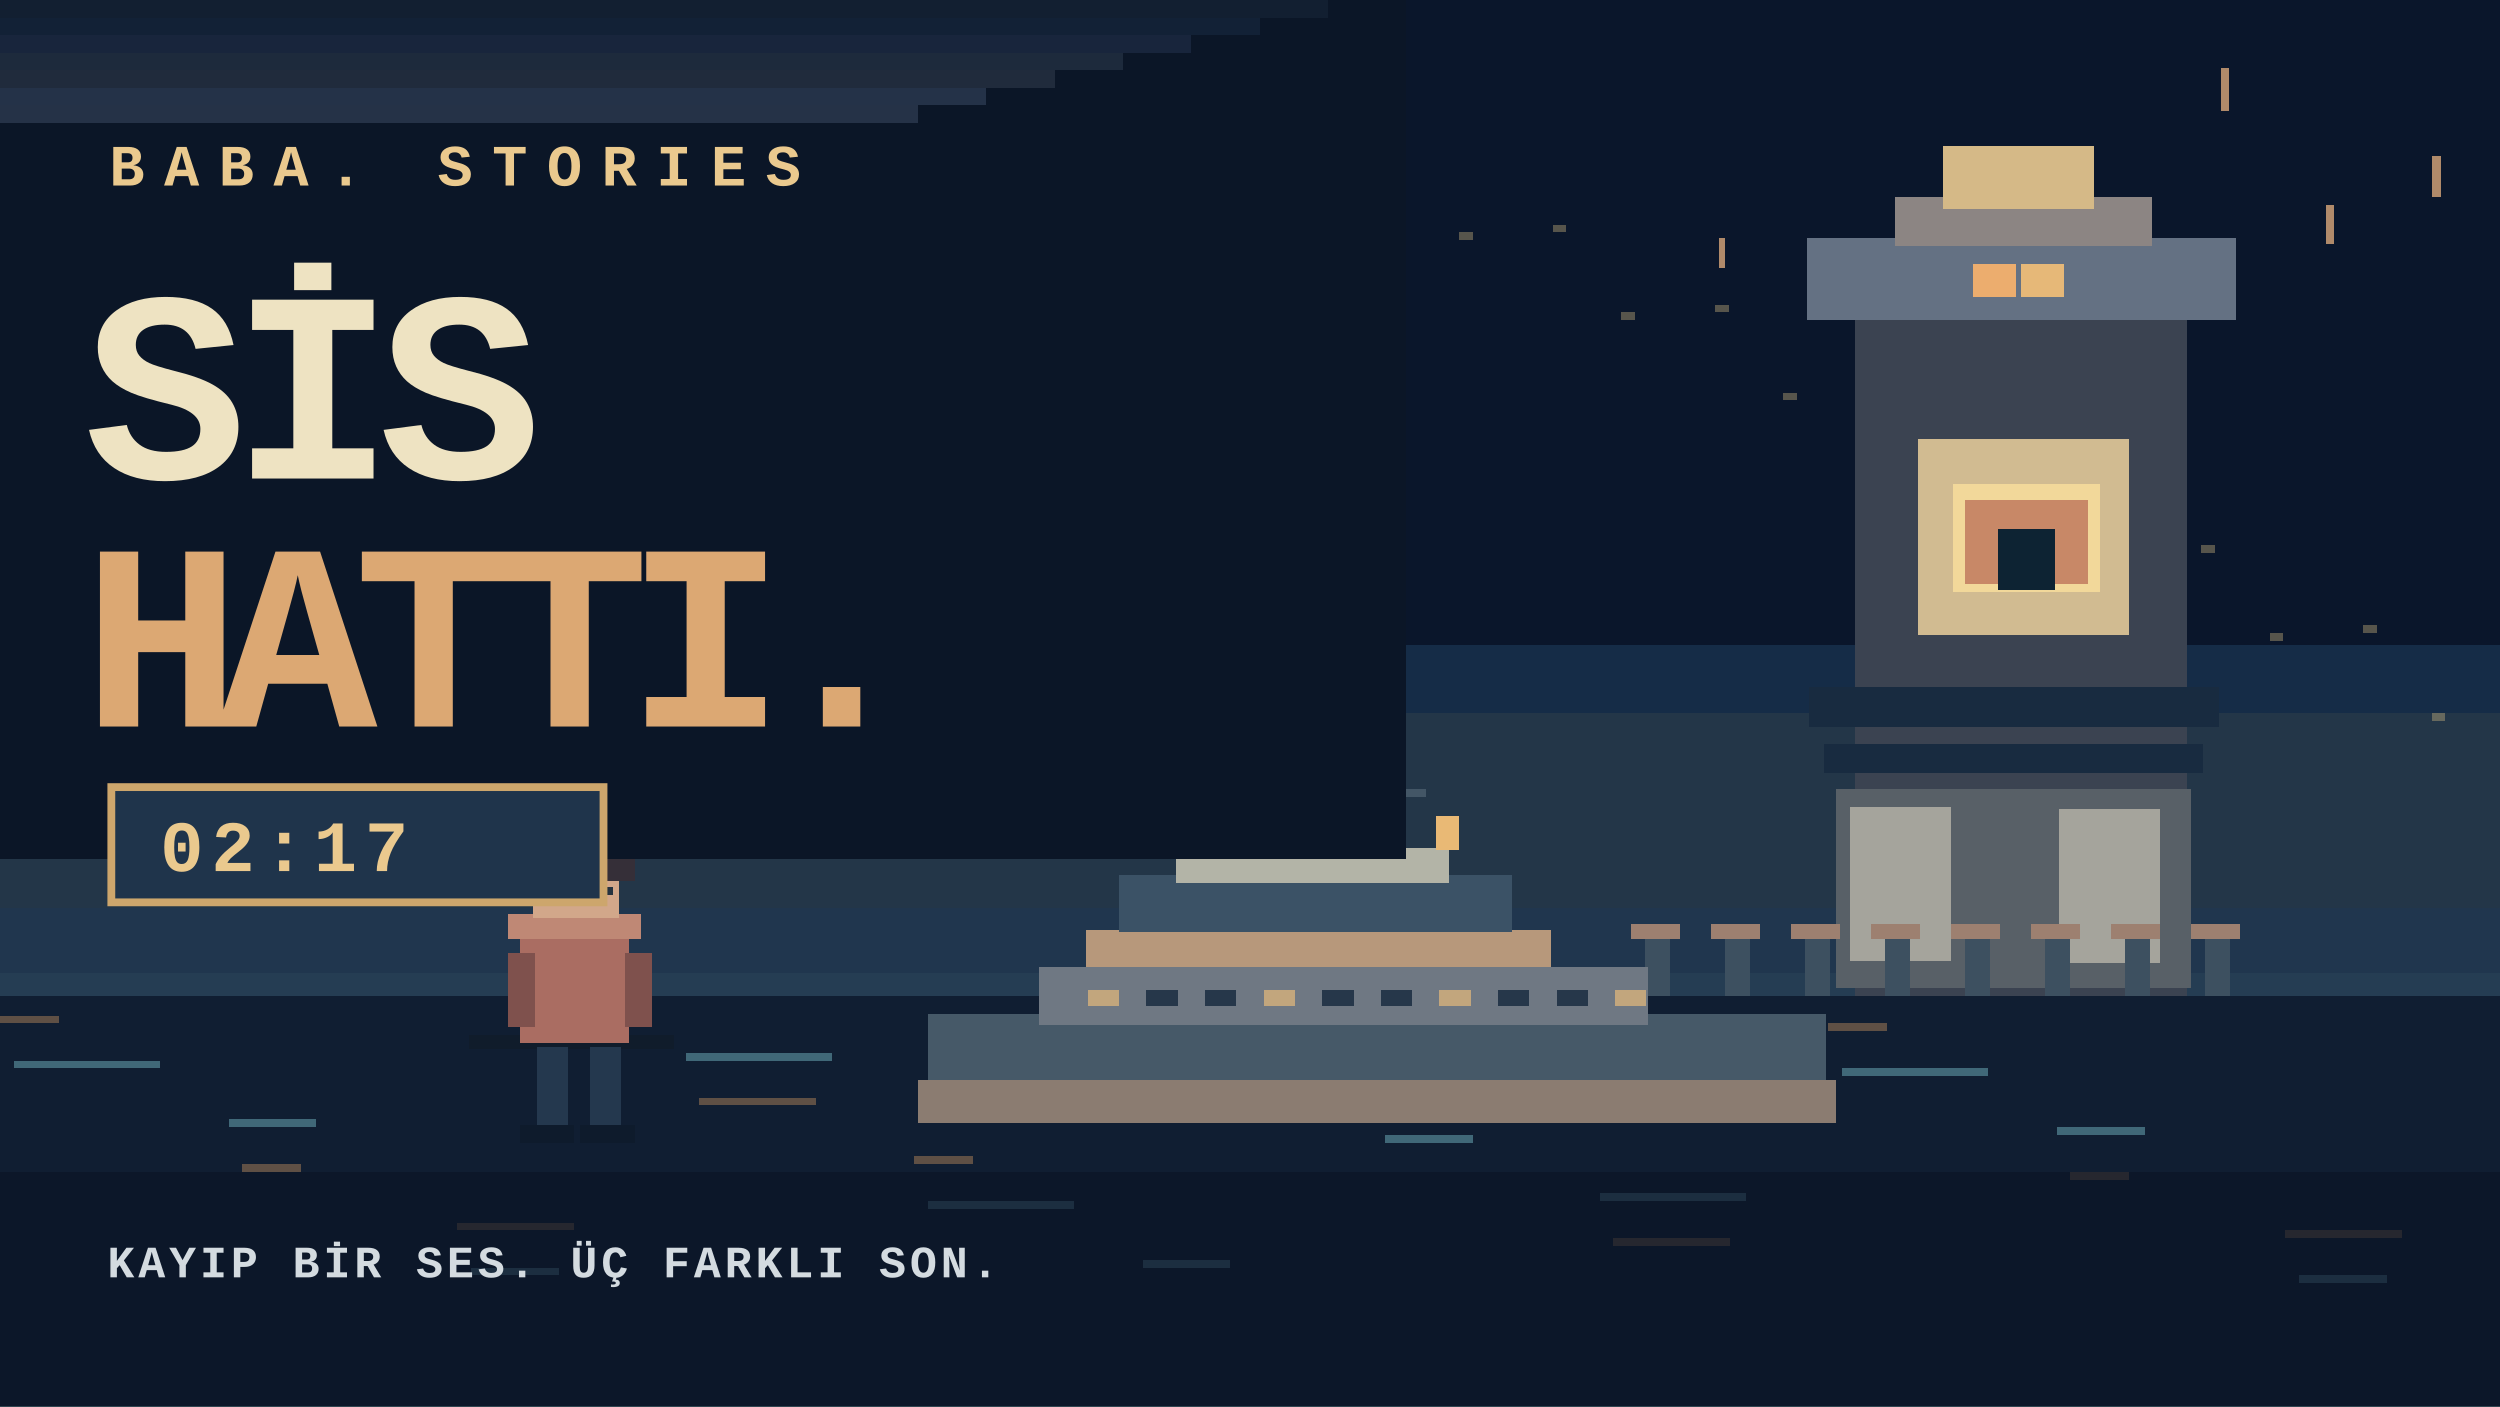
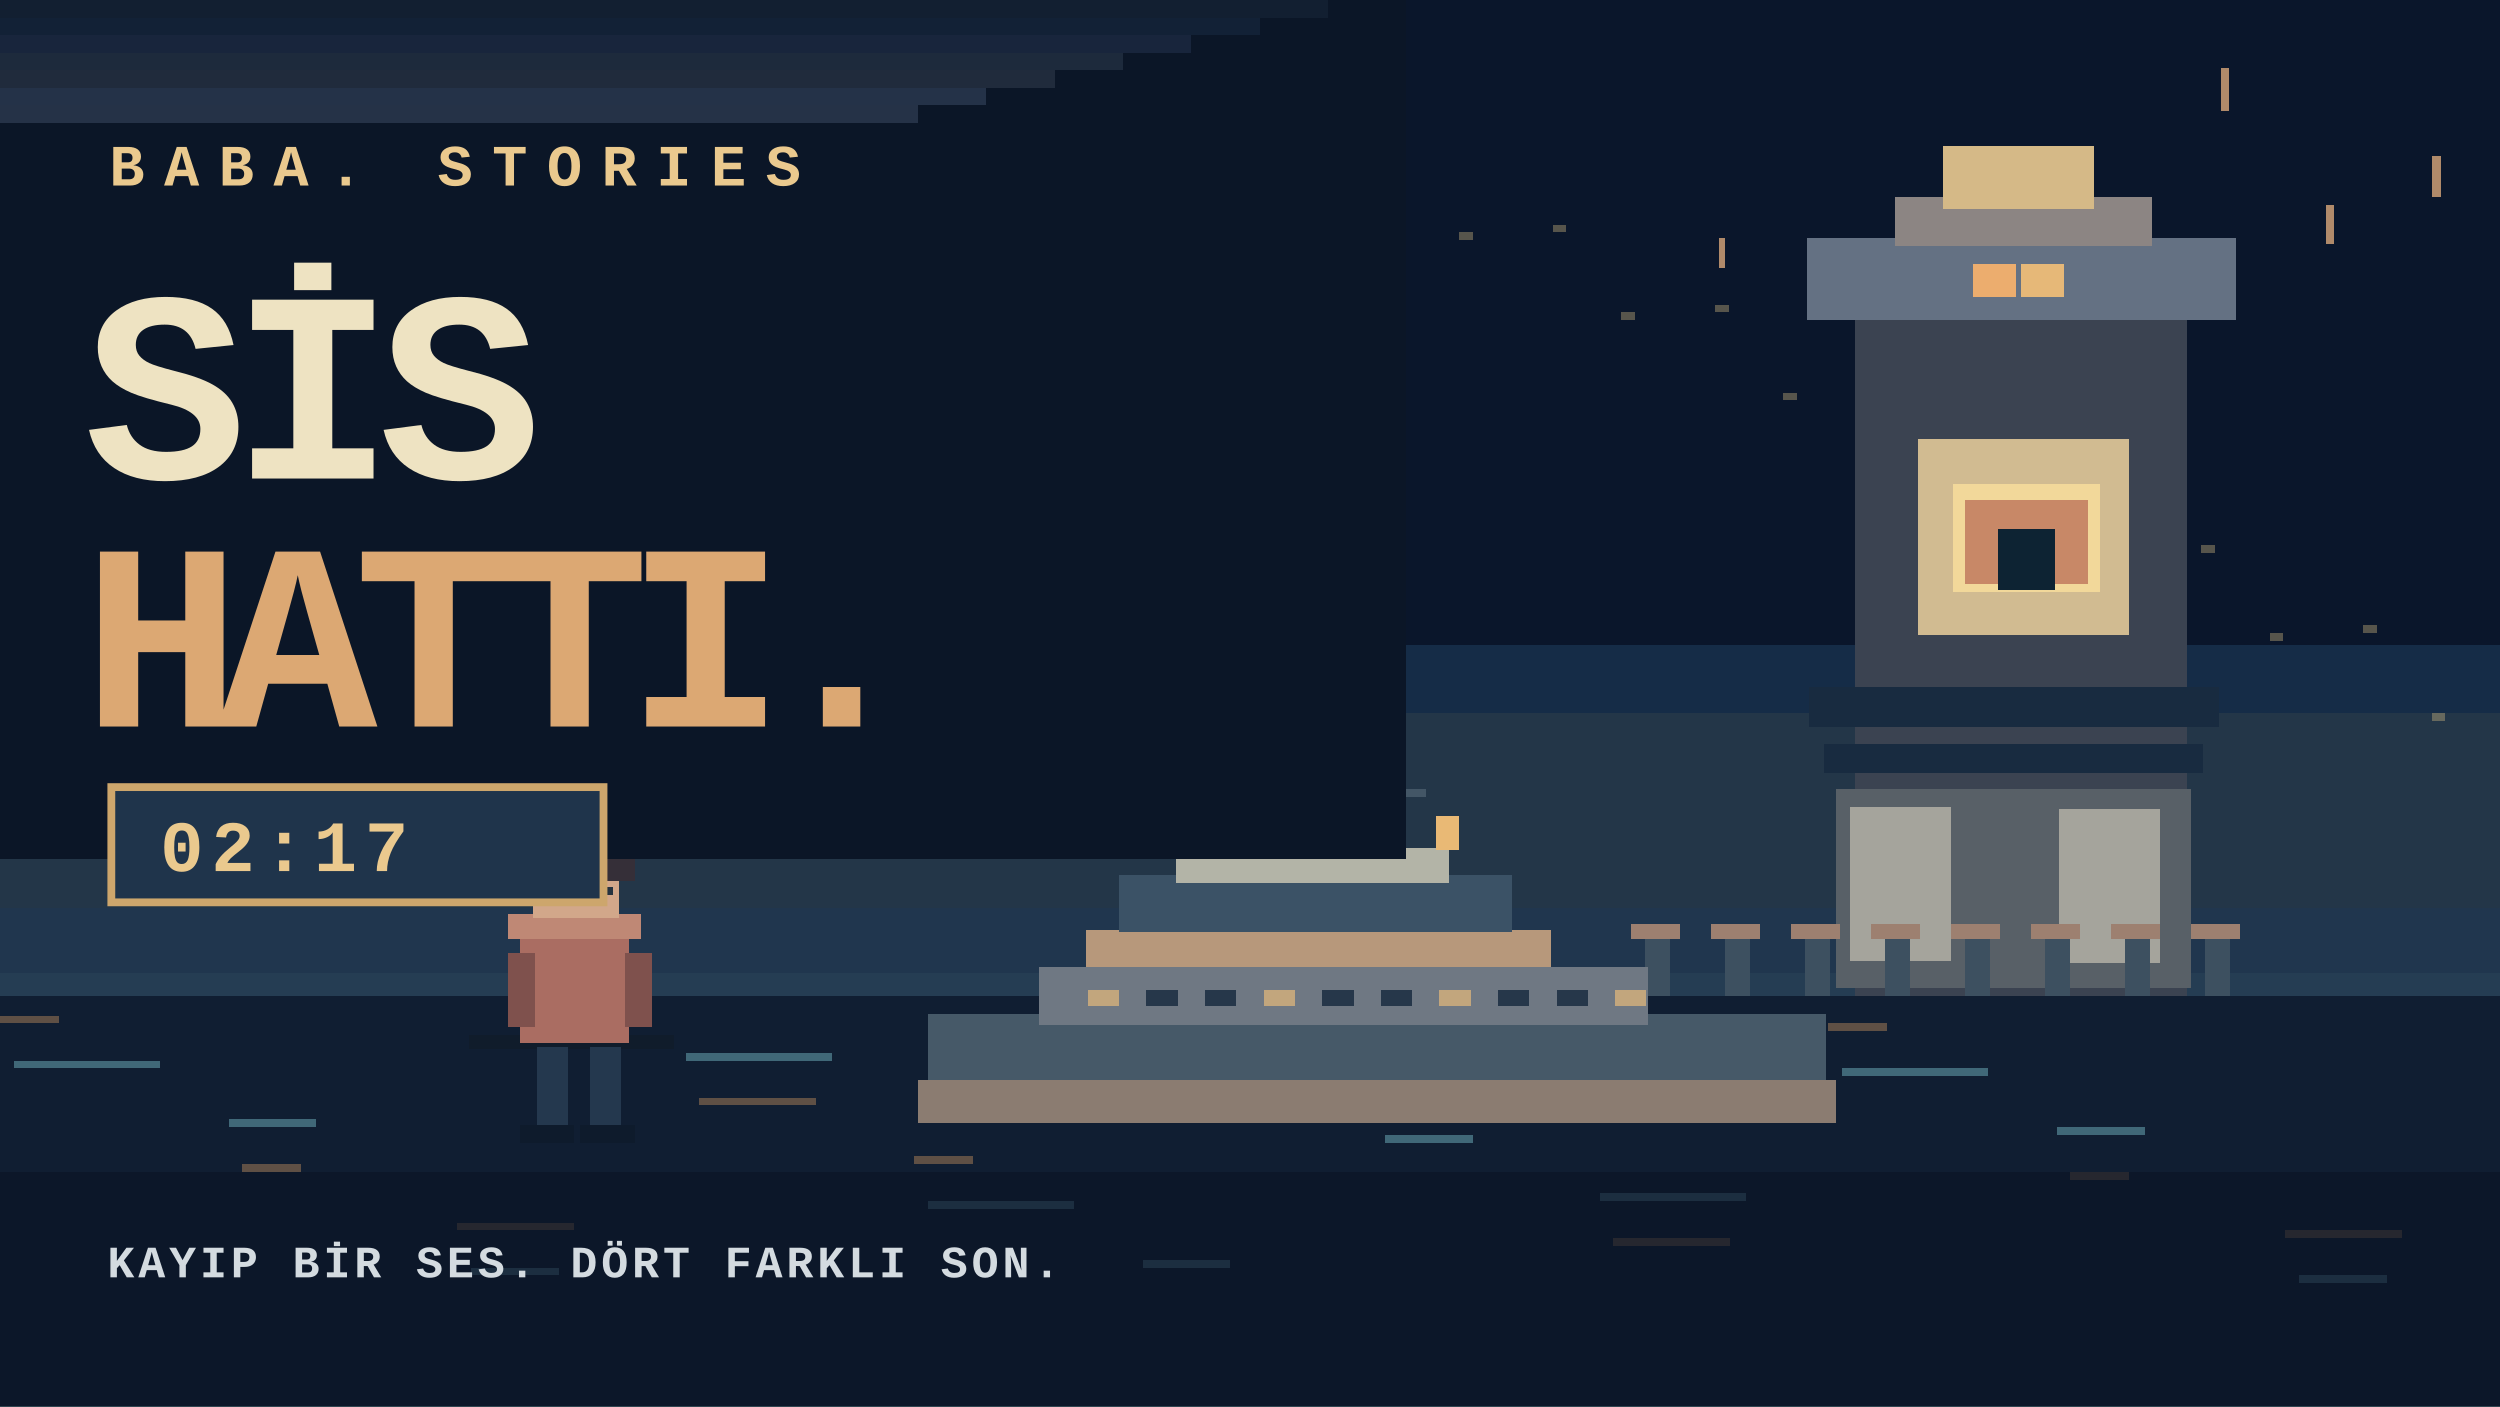
<svg xmlns="http://www.w3.org/2000/svg" viewBox="0 0 1280 720" width="1280" height="720" aria-label="SİS HATTI pixel-art hikâye oyunu kapağı">
  <g shape-rendering="crispEdges">
    <rect x="0" y="0" width="1280" height="720" fill="#0a162b" />
    <rect x="0" y="330" width="1280" height="28" fill="#152c47" />
    <rect x="0" y="358" width="1280" height="28" fill="#152c47" />
    <rect x="0" y="386" width="1280" height="28" fill="#183149" />
    <rect x="0" y="414" width="1280" height="28" fill="#183149" />
    <rect x="0" y="442" width="1280" height="28" fill="#20364e" />
    <rect x="0" y="470" width="1280" height="28" fill="#20364e" />
    <rect x="0" y="498" width="1280" height="28" fill="#253d53" />
    <rect x="0" y="526" width="1280" height="28" fill="#253d53" />
    <rect x="0" y="554" width="1280" height="28" fill="#283f50" />
    <rect x="0" y="582" width="1280" height="28" fill="#283f50" />
    <rect x="0" y="610" width="1280" height="28" fill="#314651" />
    <rect x="0" y="638" width="1280" height="28" fill="#314651" />
    <rect x="0" y="666" width="1280" height="28" fill="#314651" />
    <rect x="0" y="694" width="1280" height="28" fill="#314651" />
    <rect x="0" y="365" width="1280" height="100" fill="#233648" />
    <rect x="0" y="80" width="18" height="4" fill="#8294a056" />
    <rect x="83" y="121" width="7" height="4" fill="#d8bd8460" />
    <rect x="166" y="162" width="7" height="4" fill="#d8bd8460" />
    <rect x="249" y="203" width="7" height="4" fill="#d8bd8460" />
    <rect x="332" y="244" width="18" height="4" fill="#8294a056" />
    <rect x="415" y="285" width="7" height="4" fill="#d8bd8460" />
    <rect x="498" y="326" width="7" height="4" fill="#d8bd8460" />
    <rect x="581" y="367" width="7" height="4" fill="#d8bd8460" />
    <rect x="664" y="408" width="18" height="4" fill="#8294a056" />
    <rect x="747" y="119" width="7" height="4" fill="#d8bd8460" />
    <rect x="830" y="160" width="7" height="4" fill="#d8bd8460" />
    <rect x="913" y="201" width="7" height="4" fill="#d8bd8460" />
    <rect x="996" y="242" width="18" height="4" fill="#8294a056" />
    <rect x="1079" y="283" width="7" height="4" fill="#d8bd8460" />
    <rect x="1162" y="324" width="7" height="4" fill="#d8bd8460" />
    <rect x="1245" y="365" width="7" height="4" fill="#d8bd8460" />
    <rect x="48" y="406" width="18" height="4" fill="#8294a056" />
    <rect x="131" y="117" width="7" height="4" fill="#d8bd8460" />
    <rect x="214" y="158" width="7" height="4" fill="#d8bd8460" />
    <rect x="297" y="199" width="7" height="4" fill="#d8bd8460" />
    <rect x="380" y="240" width="18" height="4" fill="#8294a056" />
    <rect x="463" y="281" width="7" height="4" fill="#d8bd8460" />
    <rect x="546" y="322" width="7" height="4" fill="#d8bd8460" />
    <rect x="629" y="363" width="7" height="4" fill="#d8bd8460" />
    <rect x="712" y="404" width="18" height="4" fill="#8294a056" />
    <rect x="795" y="115" width="7" height="4" fill="#d8bd8460" />
    <rect x="878" y="156" width="7" height="4" fill="#d8bd8460" />
    <rect x="961" y="197" width="7" height="4" fill="#d8bd8460" />
    <rect x="1044" y="238" width="18" height="4" fill="#8294a056" />
    <rect x="1127" y="279" width="7" height="4" fill="#d8bd8460" />
    <rect x="1210" y="320" width="7" height="4" fill="#d8bd8460" />
    <rect x="13" y="361" width="7" height="4" fill="#d8bd8460" />
    <rect x="96" y="402" width="18" height="4" fill="#8294a056" />
    <rect x="179" y="113" width="7" height="4" fill="#d8bd8460" />
    <rect x="262" y="154" width="7" height="4" fill="#d8bd8460" />
    <rect x="345" y="195" width="7" height="4" fill="#d8bd8460" />
    <rect x="428" y="236" width="18" height="4" fill="#8294a056" />
    <rect x="511" y="277" width="7" height="4" fill="#d8bd8460" />
    <rect x="594" y="318" width="7" height="4" fill="#d8bd8460" />
    <rect x="677" y="359" width="7" height="4" fill="#d8bd8460" />
    <rect x="950" y="145" width="170" height="365" fill="#3b4351" />
    <rect x="925" y="122" width="220" height="42" fill="#647183" />
    <rect x="970" y="101" width="132" height="25" fill="#8c8583" />
    <rect x="995" y="75" width="77" height="32" fill="#d5b987" />
    <rect x="982" y="225" width="108" height="100" fill="#d1bb91" />
    <rect x="1000" y="248" width="75" height="55" fill="#f2d89a" />
    <rect x="1006" y="256" width="63" height="43" fill="#c88867" />
    <rect x="1023" y="271" width="29" height="31" fill="#0d2333" />
    <rect x="926" y="352" width="210" height="20" fill="#182b40" />
    <rect x="934" y="381" width="194" height="15" fill="#182b40" />
    <rect x="940" y="404" width="182" height="102" fill="#586067" />
    <rect x="947" y="413" width="52" height="79" fill="#a5a49c" />
    <rect x="1054" y="414" width="52" height="79" fill="#a5a49c" />
    <rect x="1010" y="135" width="22" height="17" fill="#ecad6e" />
    <rect x="1035" y="135" width="22" height="17" fill="#e6b878" />
    <rect x="842" y="474" width="13" height="90" fill="#3d5060" />
    <rect x="835" y="473" width="25" height="8" fill="#9d8070" />
    <rect x="883" y="474" width="13" height="90" fill="#3d5060" />
    <rect x="876" y="473" width="25" height="8" fill="#9d8070" />
    <rect x="924" y="474" width="13" height="90" fill="#3d5060" />
    <rect x="917" y="473" width="25" height="8" fill="#9d8070" />
    <rect x="965" y="474" width="13" height="90" fill="#3d5060" />
    <rect x="958" y="473" width="25" height="8" fill="#9d8070" />
    <rect x="1006" y="474" width="13" height="90" fill="#3d5060" />
    <rect x="999" y="473" width="25" height="8" fill="#9d8070" />
    <rect x="1047" y="474" width="13" height="90" fill="#3d5060" />
    <rect x="1040" y="473" width="25" height="8" fill="#9d8070" />
    <rect x="1088" y="474" width="13" height="90" fill="#3d5060" />
    <rect x="1081" y="473" width="25" height="8" fill="#9d8070" />
    <rect x="1129" y="474" width="13" height="90" fill="#3d5060" />
    <rect x="1122" y="473" width="25" height="8" fill="#9d8070" />
    <rect x="0" y="510" width="1280" height="210" fill="#101e32" />
    <rect x="0" y="520" width="30" height="4" fill="#d69b6266" />
    <rect x="117" y="573" width="45" height="4" fill="#406878" />
    <rect x="234" y="626" width="60" height="4" fill="#d69b6266" />
    <rect x="351" y="539" width="75" height="4" fill="#406878" />
    <rect x="468" y="592" width="30" height="4" fill="#d69b6266" />
    <rect x="585" y="645" width="45" height="4" fill="#406878" />
    <rect x="702" y="558" width="60" height="4" fill="#d69b6266" />
    <rect x="819" y="611" width="75" height="4" fill="#406878" />
    <rect x="936" y="524" width="30" height="4" fill="#d69b6266" />
    <rect x="1053" y="577" width="45" height="4" fill="#406878" />
    <rect x="1170" y="630" width="60" height="4" fill="#d69b6266" />
    <rect x="7" y="543" width="75" height="4" fill="#406878" />
    <rect x="124" y="596" width="30" height="4" fill="#d69b6266" />
    <rect x="241" y="649" width="45" height="4" fill="#406878" />
    <rect x="358" y="562" width="60" height="4" fill="#d69b6266" />
    <rect x="475" y="615" width="75" height="4" fill="#406878" />
    <rect x="592" y="528" width="30" height="4" fill="#d69b6266" />
    <rect x="709" y="581" width="45" height="4" fill="#406878" />
    <rect x="826" y="634" width="60" height="4" fill="#d69b6266" />
    <rect x="943" y="547" width="75" height="4" fill="#406878" />
    <rect x="1060" y="600" width="30" height="4" fill="#d69b6266" />
    <rect x="1177" y="653" width="45" height="4" fill="#406878" />
    <rect x="475" y="519" width="460" height="48" fill="#465968" />
    <rect x="470" y="553" width="470" height="22" fill="#8b7c71" />
    <rect x="532" y="495" width="312" height="30" fill="#6f7883" />
    <rect x="556" y="476" width="238" height="19" fill="#b7987b" />
    <rect x="573" y="448" width="201" height="29" fill="#3b5266" />
    <rect x="602" y="434" width="140" height="18" fill="#b3b4a7" />
    <rect x="658" y="422" width="20" height="14" fill="#e9b975" />
    <rect x="735" y="418" width="12" height="17" fill="#e9b975" />
    <rect x="557" y="507" width="16" height="8" fill="#c2a67d" />
    <rect x="587" y="507" width="16" height="8" fill="#26374a" />
    <rect x="617" y="507" width="16" height="8" fill="#26374a" />
    <rect x="647" y="507" width="16" height="8" fill="#c2a67d" />
    <rect x="677" y="507" width="16" height="8" fill="#26374a" />
    <rect x="707" y="507" width="16" height="8" fill="#26374a" />
    <rect x="737" y="507" width="16" height="8" fill="#c2a67d" />
    <rect x="767" y="507" width="16" height="8" fill="#26374a" />
    <rect x="797" y="507" width="16" height="8" fill="#26374a" />
    <rect x="827" y="507" width="16" height="8" fill="#c2a67d" />
    <rect x="240" y="530" width="105" height="7" fill="#101c2b" />
    <rect x="266" y="471" width="56" height="63" fill="#aa6d62" />
    <rect x="260" y="468" width="68" height="13" fill="#bf8875" />
    <rect x="273" y="449" width="44" height="21" fill="#d2a78a" />
    <rect x="265" y="438" width="60" height="13" fill="#352f38" />
    <rect x="277" y="454" width="9" height="4" fill="#25323f" />
    <rect x="305" y="454" width="9" height="4" fill="#25323f" />
    <rect x="275" y="536" width="16" height="43" fill="#24384e" />
    <rect x="302" y="536" width="16" height="43" fill="#24384e" />
    <rect x="266" y="576" width="28" height="9" fill="#0e1b2c" />
    <rect x="297" y="576" width="28" height="9" fill="#0e1b2c" />
    <rect x="260" y="488" width="14" height="38" fill="#7f514d" />
    <rect x="320" y="488" width="14" height="38" fill="#7f514d" />
    <rect x="0" y="600" width="1280" height="120" fill="#0b1426ad" />
    <rect x="0" y="0" width="720" height="440" fill="#0b1627" />
    <rect x="0" y="0" width="680" height="9" fill="#121f31" />
    <rect x="0" y="9" width="645" height="9" fill="#122136" />
    <rect x="0" y="18" width="610" height="9" fill="#18253c" />
    <rect x="0" y="27" width="575" height="9" fill="#1d2a3c" />
    <rect x="0" y="36" width="540" height="9" fill="#202b3c" />
    <rect x="0" y="45" width="505" height="9" fill="#243248" />
    <rect x="0" y="54" width="470" height="9" fill="#253247" />
  </g>
  <g font-family="'Courier New',monospace" font-weight="900" fill="#eac98e">
    <text x="56" y="95" font-size="30" letter-spacing="10">BABA. STORIES</text>
    <text x="43" y="245" font-size="139" letter-spacing="-8" fill="#eee3c2">SİS</text>
    <text x="42" y="372" font-size="136" letter-spacing="-12" fill="#dca873">HATTI.</text>
    <rect x="57" y="403" width="252" height="59" fill="#1f344b" stroke="#cda66c" stroke-width="4" />
    <text x="82" y="446" font-size="37" letter-spacing="4">02:17</text>
-     <text x="55" y="654" font-size="23" letter-spacing="2" fill="#d4dbe0">KAYIP BİR SES. ÜÇ FARKLI SON.</text>
+     <text x="55" y="654" font-size="23" letter-spacing="2" fill="#d4dbe0">KAYIP BİR SES. DÖRT FARKLI SON.</text>
  </g>
  <g fill="#d9a879" opacity=".8" shape-rendering="crispEdges">
    <rect x="1245" y="80" width="5" height="21" />
    <rect x="1191" y="105" width="4" height="20" />
    <rect x="1137" y="35" width="4" height="22" />
    <rect x="880" y="122" width="3" height="15" />
  </g>
</svg>
